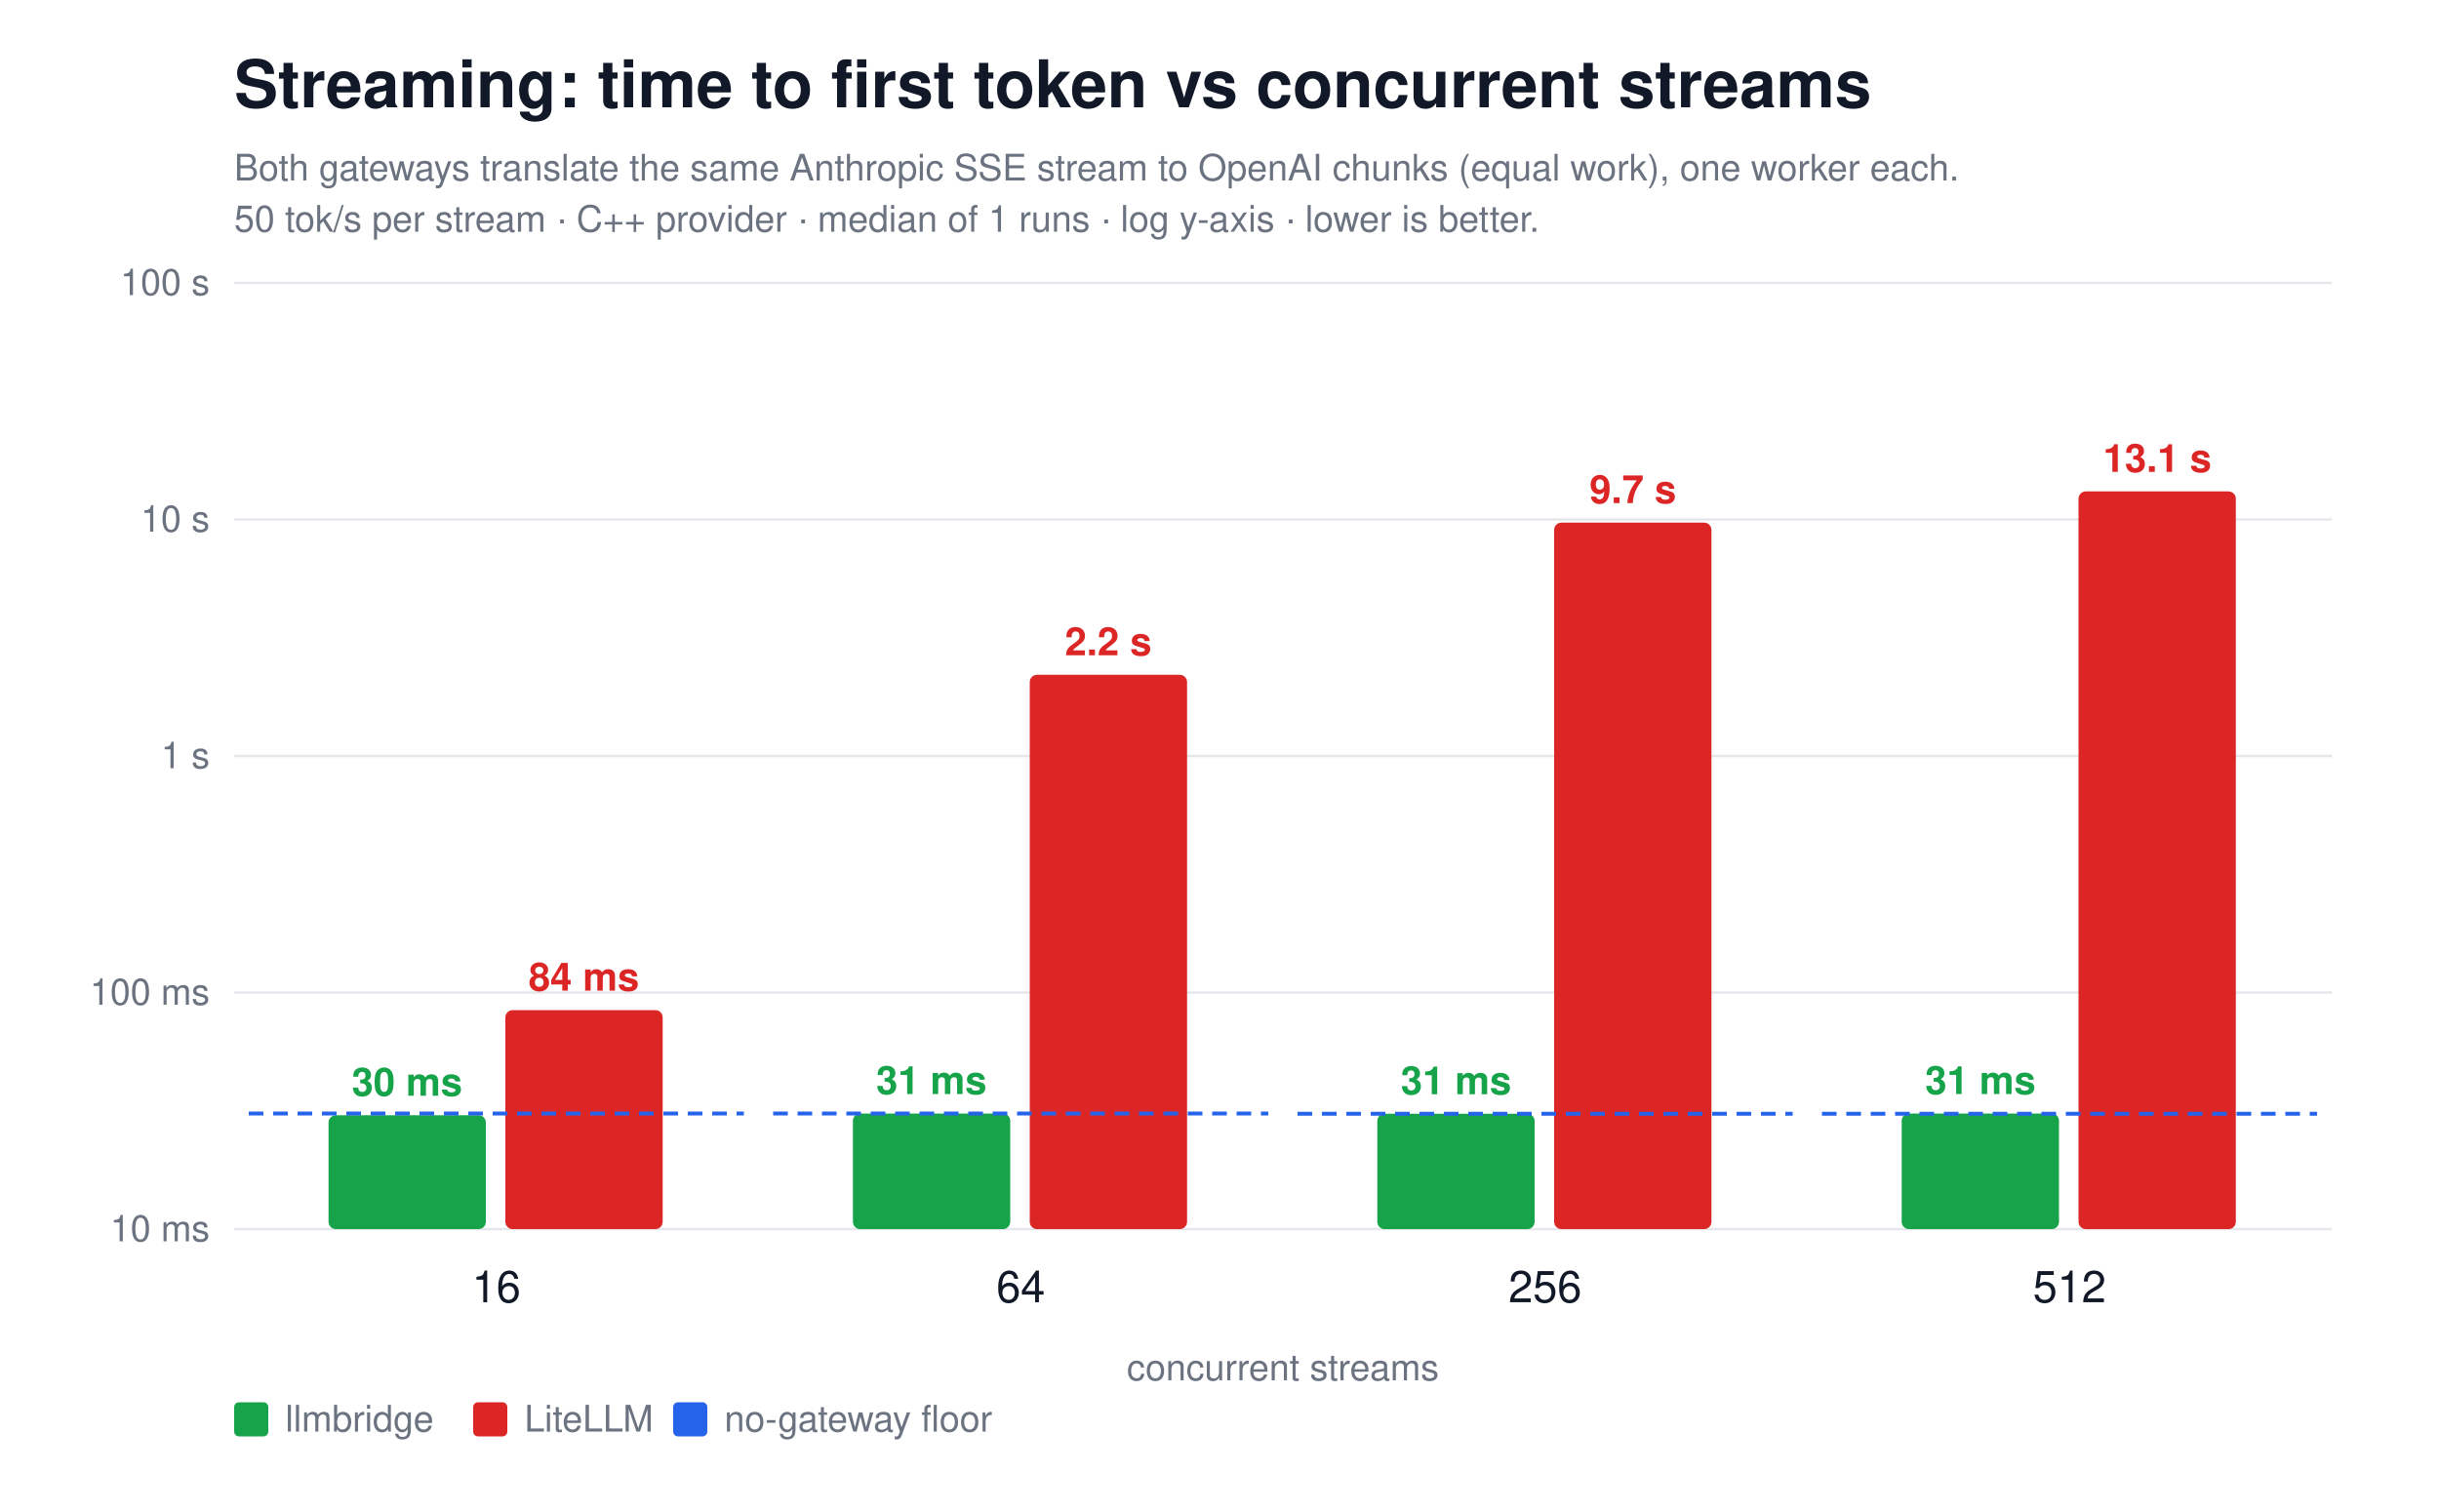
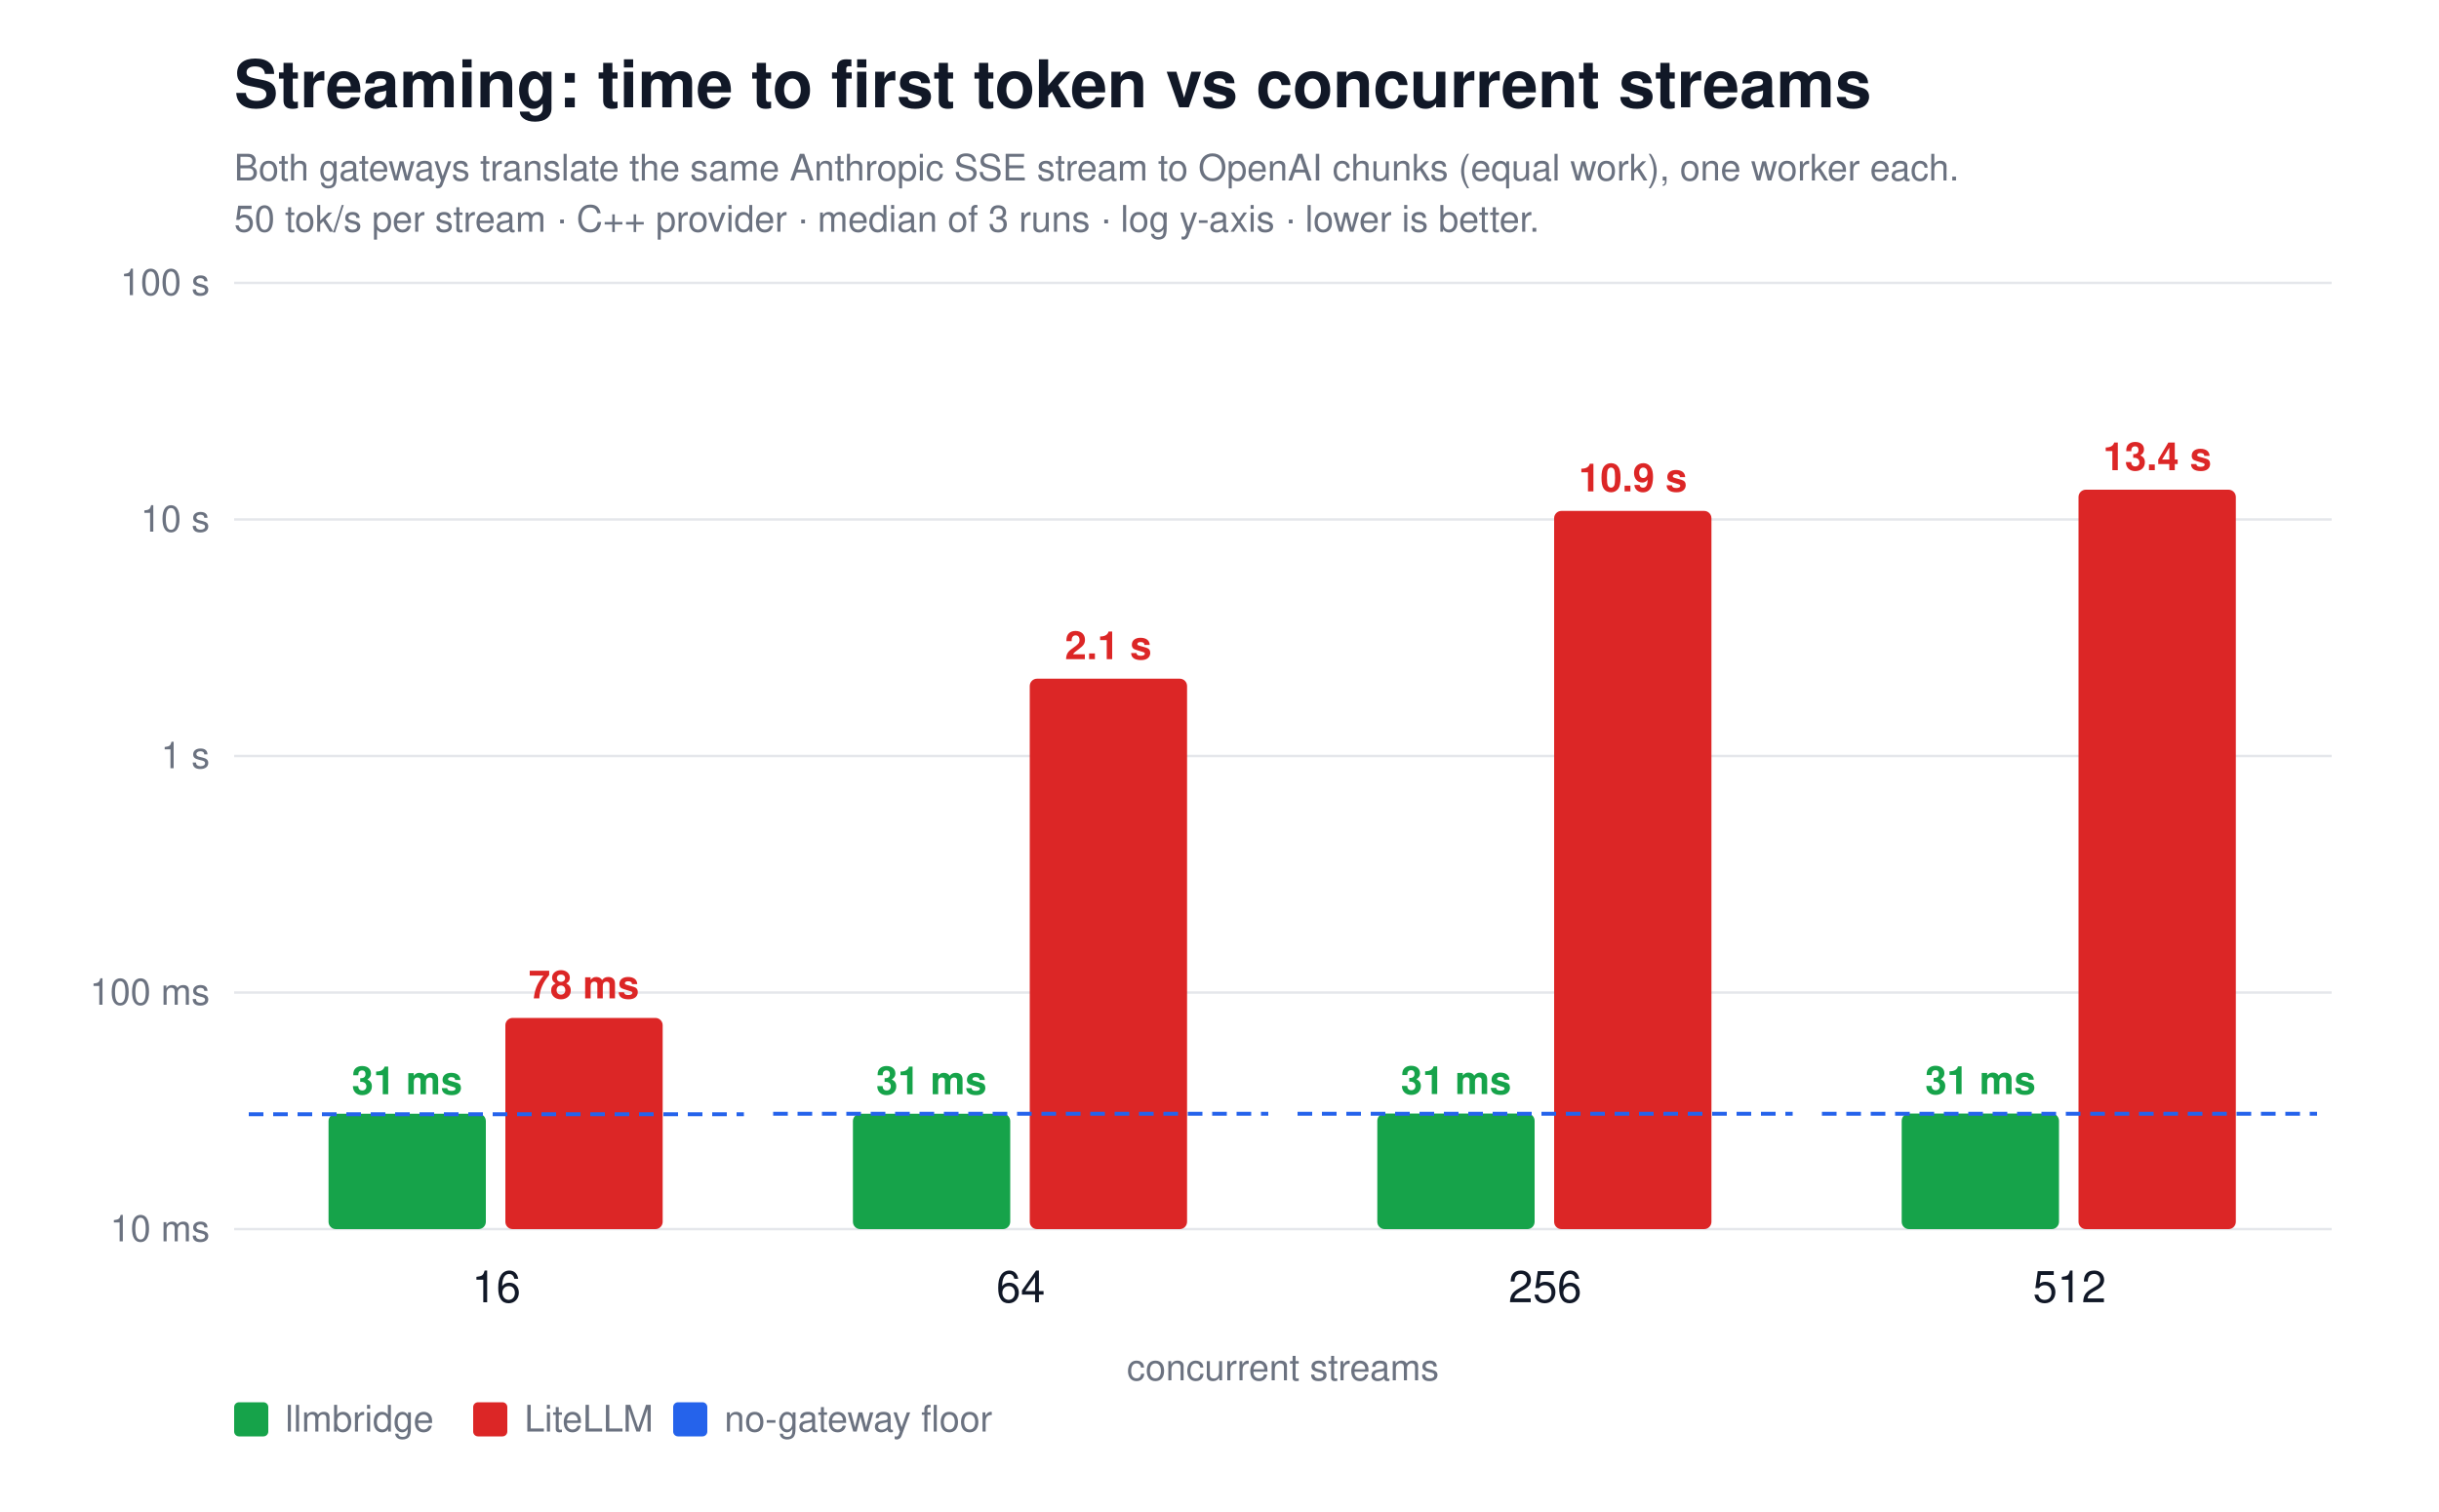
<svg xmlns="http://www.w3.org/2000/svg" width="1000" height="620" viewBox="0 0 1000 620" font-family="-apple-system,Segoe UI,Helvetica,Arial,sans-serif">
  <rect width="1000" height="620" fill="white" />
  <text x="96" y="44" font-size="27" font-weight="700" fill="#111827">Streaming: time to first token vs concurrent streams</text>
  <text x="96" y="74" font-size="15" fill="#6b7280">Both gateways translate the same Anthropic SSE stream to OpenAI chunks (equal work), one worker each.</text>
-   <text x="96" y="95" font-size="15" fill="#6b7280">50 tok/s per stream · C++ provider · median of 1 runs · log y-axis · lower is better.</text>
+   <text x="96" y="95" font-size="15" fill="#6b7280">50 tok/s per stream · C++ provider · median of 3 runs · log y-axis · lower is better.</text>
  <line x1="96" y1="504.0" x2="956" y2="504.0" stroke="#e5e7eb" stroke-width="1" />
  <text x="86" y="509.0" font-size="15" fill="#6b7280" text-anchor="end">10 ms</text>
  <line x1="96" y1="407.0" x2="956" y2="407.0" stroke="#e5e7eb" stroke-width="1" />
  <text x="86" y="412.0" font-size="15" fill="#6b7280" text-anchor="end">100 ms</text>
  <line x1="96" y1="310.0" x2="956" y2="310.0" stroke="#e5e7eb" stroke-width="1" />
  <text x="86" y="315.0" font-size="15" fill="#6b7280" text-anchor="end">1 s</text>
  <line x1="96" y1="213.0" x2="956" y2="213.0" stroke="#e5e7eb" stroke-width="1" />
  <text x="86" y="218.0" font-size="15" fill="#6b7280" text-anchor="end">10 s</text>
  <line x1="96" y1="116.0" x2="956" y2="116.0" stroke="#e5e7eb" stroke-width="1" />
  <text x="86" y="121.0" font-size="15" fill="#6b7280" text-anchor="end">100 s</text>
-   <rect x="134.7" y="457.3" width="64.5" height="46.7" fill="#16a34a" rx="3" />
-   <text x="166.9" y="449.3" font-size="16" font-weight="600" fill="#16a34a" text-anchor="middle">30 ms</text>
-   <rect x="207.2" y="414.2" width="64.5" height="89.8" fill="#dc2626" rx="3" />
-   <text x="239.4" y="406.2" font-size="16" font-weight="600" fill="#dc2626" text-anchor="middle">84 ms</text>
-   <line x1="102.0" y1="456.6" x2="305.0" y2="456.6" stroke="#2563eb" stroke-width="1.6" stroke-dasharray="6 4" />
+   <rect x="134.7" y="456.7" width="64.5" height="47.3" fill="#16a34a" rx="3" />
+   <text x="166.9" y="448.7" font-size="16" font-weight="600" fill="#16a34a" text-anchor="middle">31 ms</text>
+   <rect x="207.2" y="417.4" width="64.5" height="86.6" fill="#dc2626" rx="3" />
+   <text x="239.4" y="409.4" font-size="16" font-weight="600" fill="#dc2626" text-anchor="middle">78 ms</text>
+   <line x1="102.0" y1="456.9" x2="305.0" y2="456.9" stroke="#2563eb" stroke-width="1.6" stroke-dasharray="6 4" />
  <text x="203.5" y="534.0" font-size="18" fill="#111827" text-anchor="middle">16</text>
-   <rect x="349.7" y="456.6" width="64.5" height="47.4" fill="#16a34a" rx="3" />
-   <text x="381.9" y="448.6" font-size="16" font-weight="600" fill="#16a34a" text-anchor="middle">31 ms</text>
-   <rect x="422.2" y="276.7" width="64.5" height="227.3" fill="#dc2626" rx="3" />
-   <text x="454.4" y="268.7" font-size="16" font-weight="600" fill="#dc2626" text-anchor="middle">2.2 s</text>
-   <line x1="317.0" y1="456.6" x2="520.0" y2="456.6" stroke="#2563eb" stroke-width="1.6" stroke-dasharray="6 4" />
+   <rect x="349.7" y="456.7" width="64.5" height="47.3" fill="#16a34a" rx="3" />
+   <text x="381.9" y="448.7" font-size="16" font-weight="600" fill="#16a34a" text-anchor="middle">31 ms</text>
+   <rect x="422.2" y="278.3" width="64.5" height="225.7" fill="#dc2626" rx="3" />
+   <text x="454.4" y="270.3" font-size="16" font-weight="600" fill="#dc2626" text-anchor="middle">2.1 s</text>
+   <line x1="317.0" y1="456.7" x2="520.0" y2="456.7" stroke="#2563eb" stroke-width="1.6" stroke-dasharray="6 4" />
  <text x="418.5" y="534.0" font-size="18" fill="#111827" text-anchor="middle">64</text>
-   <rect x="564.7" y="456.7" width="64.5" height="47.3" fill="#16a34a" rx="3" />
-   <text x="597.0" y="448.7" font-size="16" font-weight="600" fill="#16a34a" text-anchor="middle">31 ms</text>
-   <rect x="637.2" y="214.3" width="64.5" height="289.7" fill="#dc2626" rx="3" />
-   <text x="669.5" y="206.3" font-size="16" font-weight="600" fill="#dc2626" text-anchor="middle">9.7 s</text>
+   <rect x="564.7" y="456.6" width="64.5" height="47.4" fill="#16a34a" rx="3" />
+   <text x="597.0" y="448.6" font-size="16" font-weight="600" fill="#16a34a" text-anchor="middle">31 ms</text>
+   <rect x="637.2" y="209.5" width="64.5" height="294.5" fill="#dc2626" rx="3" />
+   <text x="669.5" y="201.5" font-size="16" font-weight="600" fill="#dc2626" text-anchor="middle">10.9 s</text>
  <line x1="532.0" y1="456.7" x2="735.0" y2="456.7" stroke="#2563eb" stroke-width="1.6" stroke-dasharray="6 4" />
  <text x="633.5" y="534.0" font-size="18" fill="#111827" text-anchor="middle">256</text>
  <rect x="779.7" y="456.6" width="64.5" height="47.4" fill="#16a34a" rx="3" />
  <text x="812.0" y="448.6" font-size="16" font-weight="600" fill="#16a34a" text-anchor="middle">31 ms</text>
-   <rect x="852.2" y="201.5" width="64.5" height="302.5" fill="#dc2626" rx="3" />
-   <text x="884.5" y="193.5" font-size="16" font-weight="600" fill="#dc2626" text-anchor="middle">13.1 s</text>
+   <rect x="852.2" y="200.8" width="64.5" height="303.2" fill="#dc2626" rx="3" />
+   <text x="884.5" y="192.8" font-size="16" font-weight="600" fill="#dc2626" text-anchor="middle">13.4 s</text>
  <line x1="747.0" y1="456.7" x2="950.0" y2="456.7" stroke="#2563eb" stroke-width="1.6" stroke-dasharray="6 4" />
  <text x="848.5" y="534.0" font-size="18" fill="#111827" text-anchor="middle">512</text>
  <text x="526.0" y="566.0" font-size="15" fill="#6b7280" text-anchor="middle">concurrent streams</text>
  <rect x="96" y="575" width="14" height="14" fill="#16a34a" rx="2" />
  <text x="117" y="587" font-size="15" fill="#6b7280">llmbridge</text>
  <rect x="194" y="575" width="14" height="14" fill="#dc2626" rx="2" />
  <text x="215" y="587" font-size="15" fill="#6b7280">LiteLLM</text>
  <rect x="276" y="575" width="14" height="14" fill="#2563eb" rx="2" />
  <text x="297" y="587" font-size="15" fill="#6b7280">no-gateway floor</text>
</svg>
